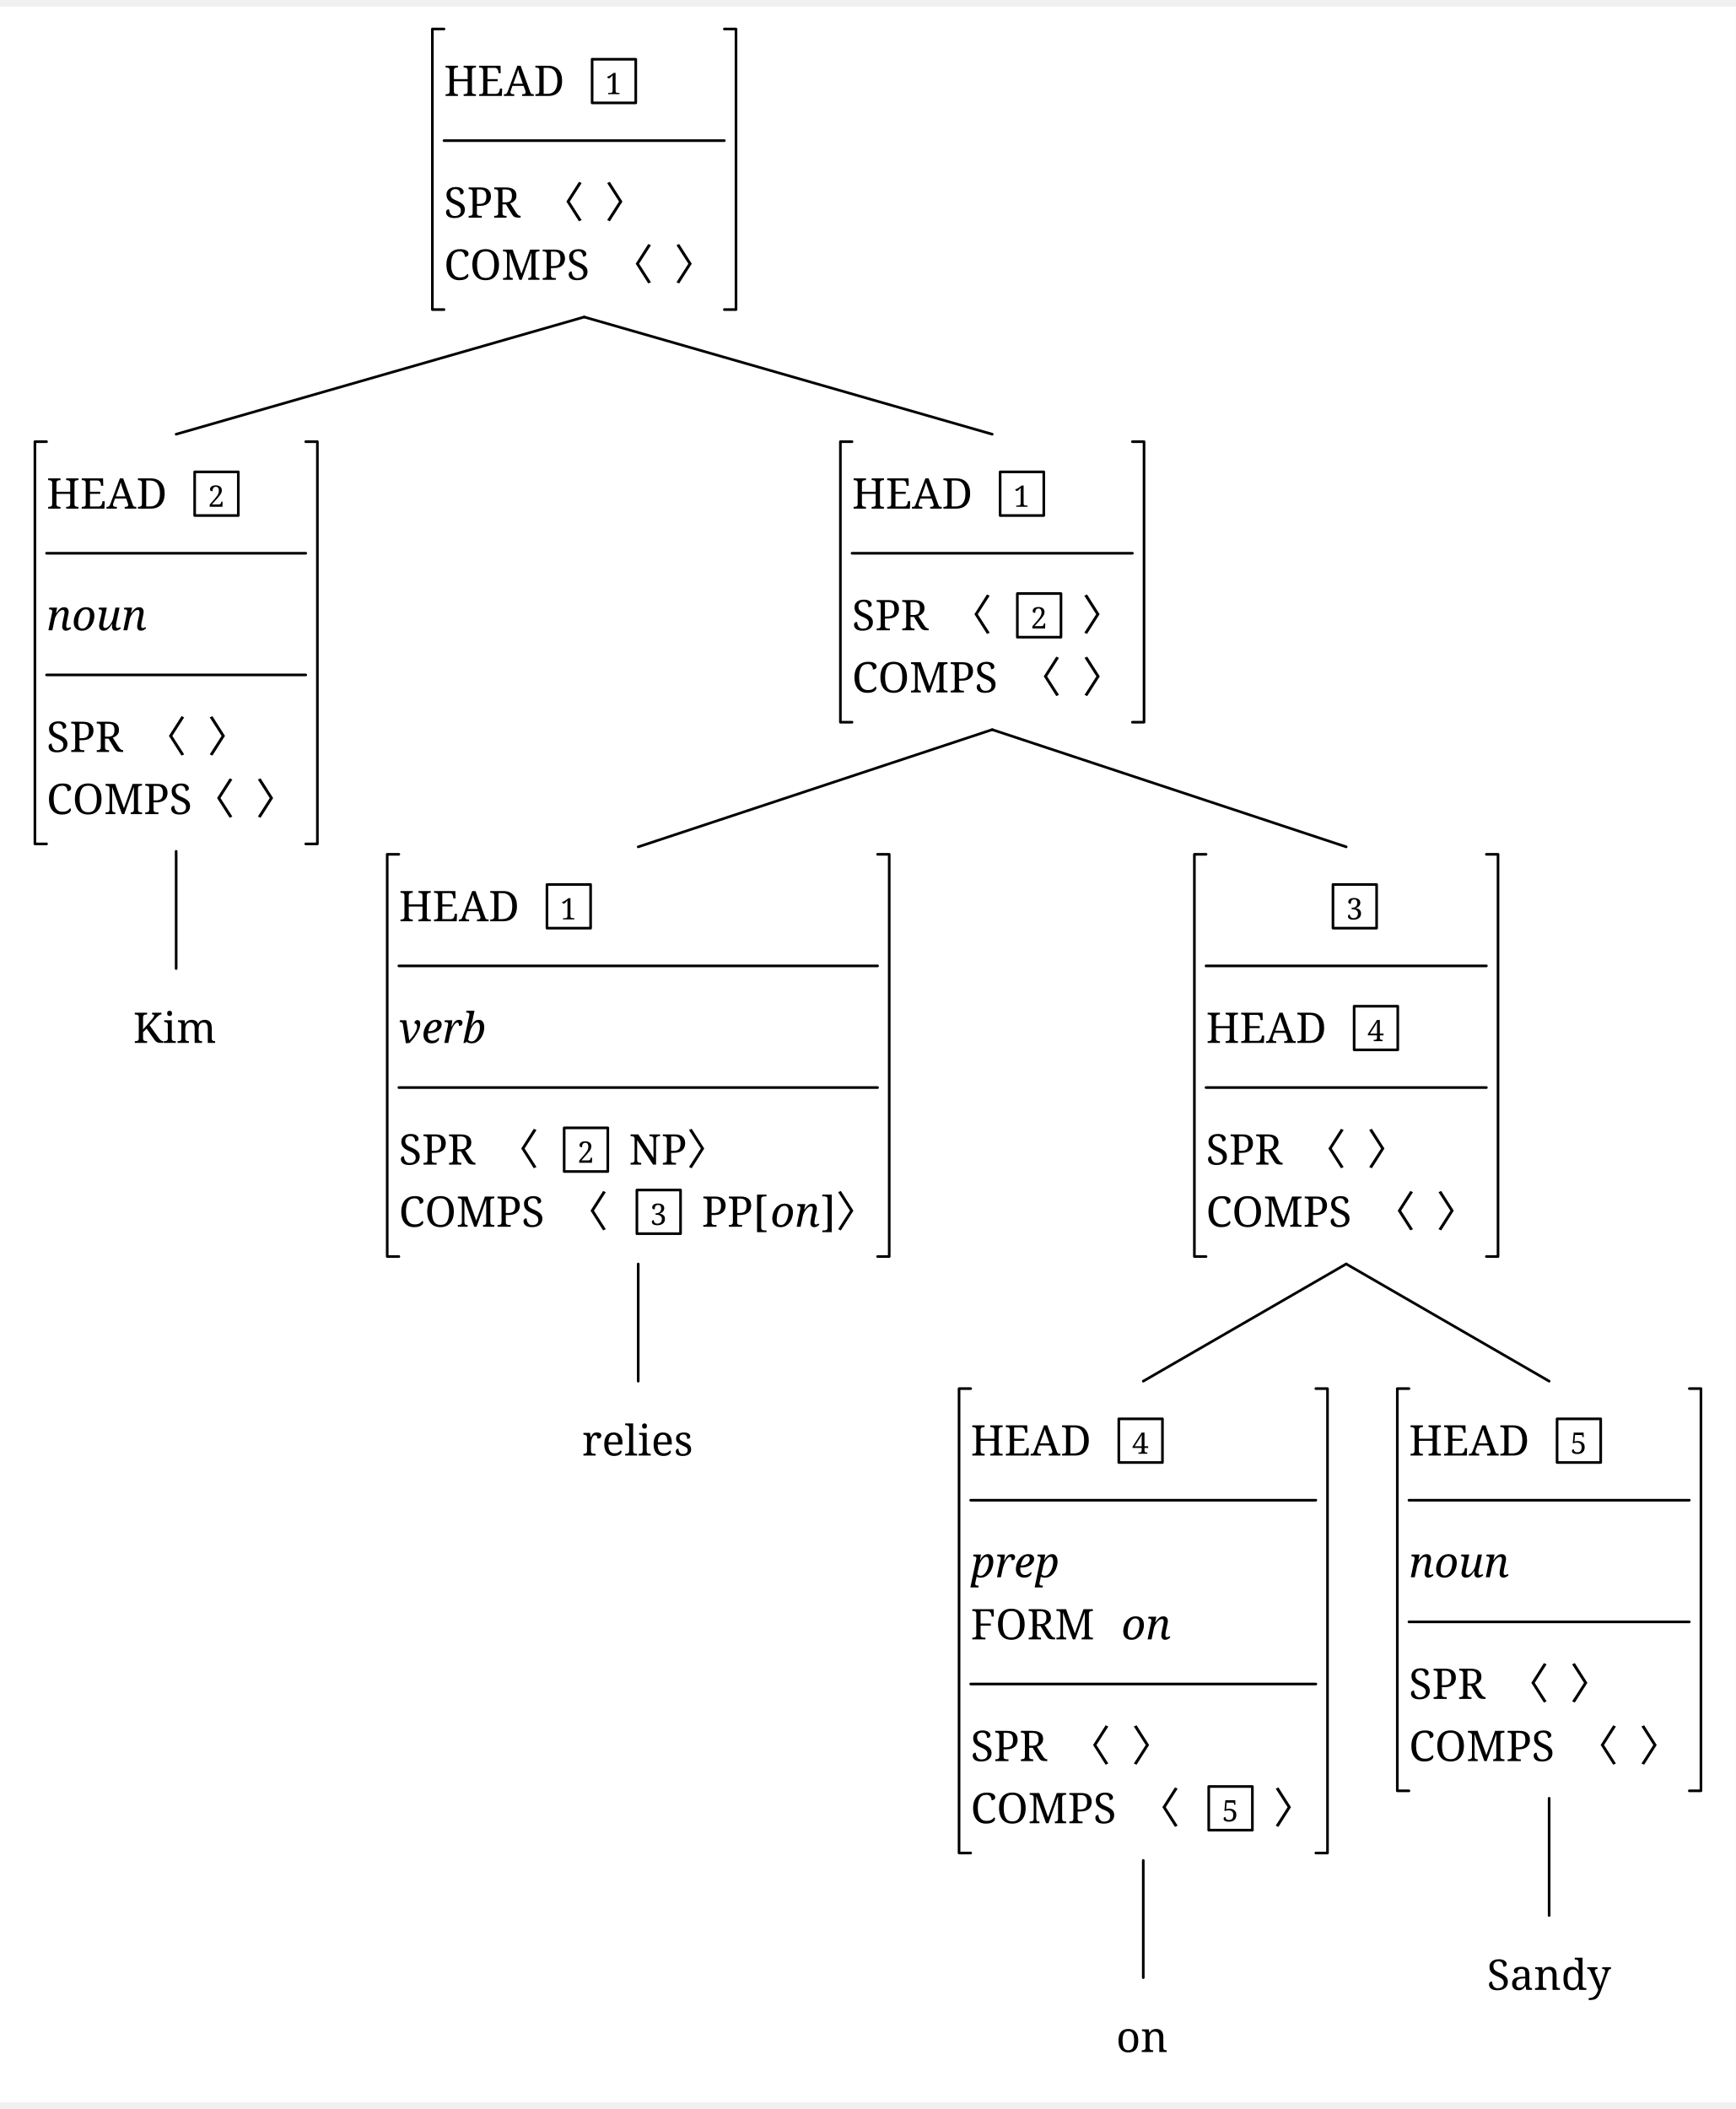
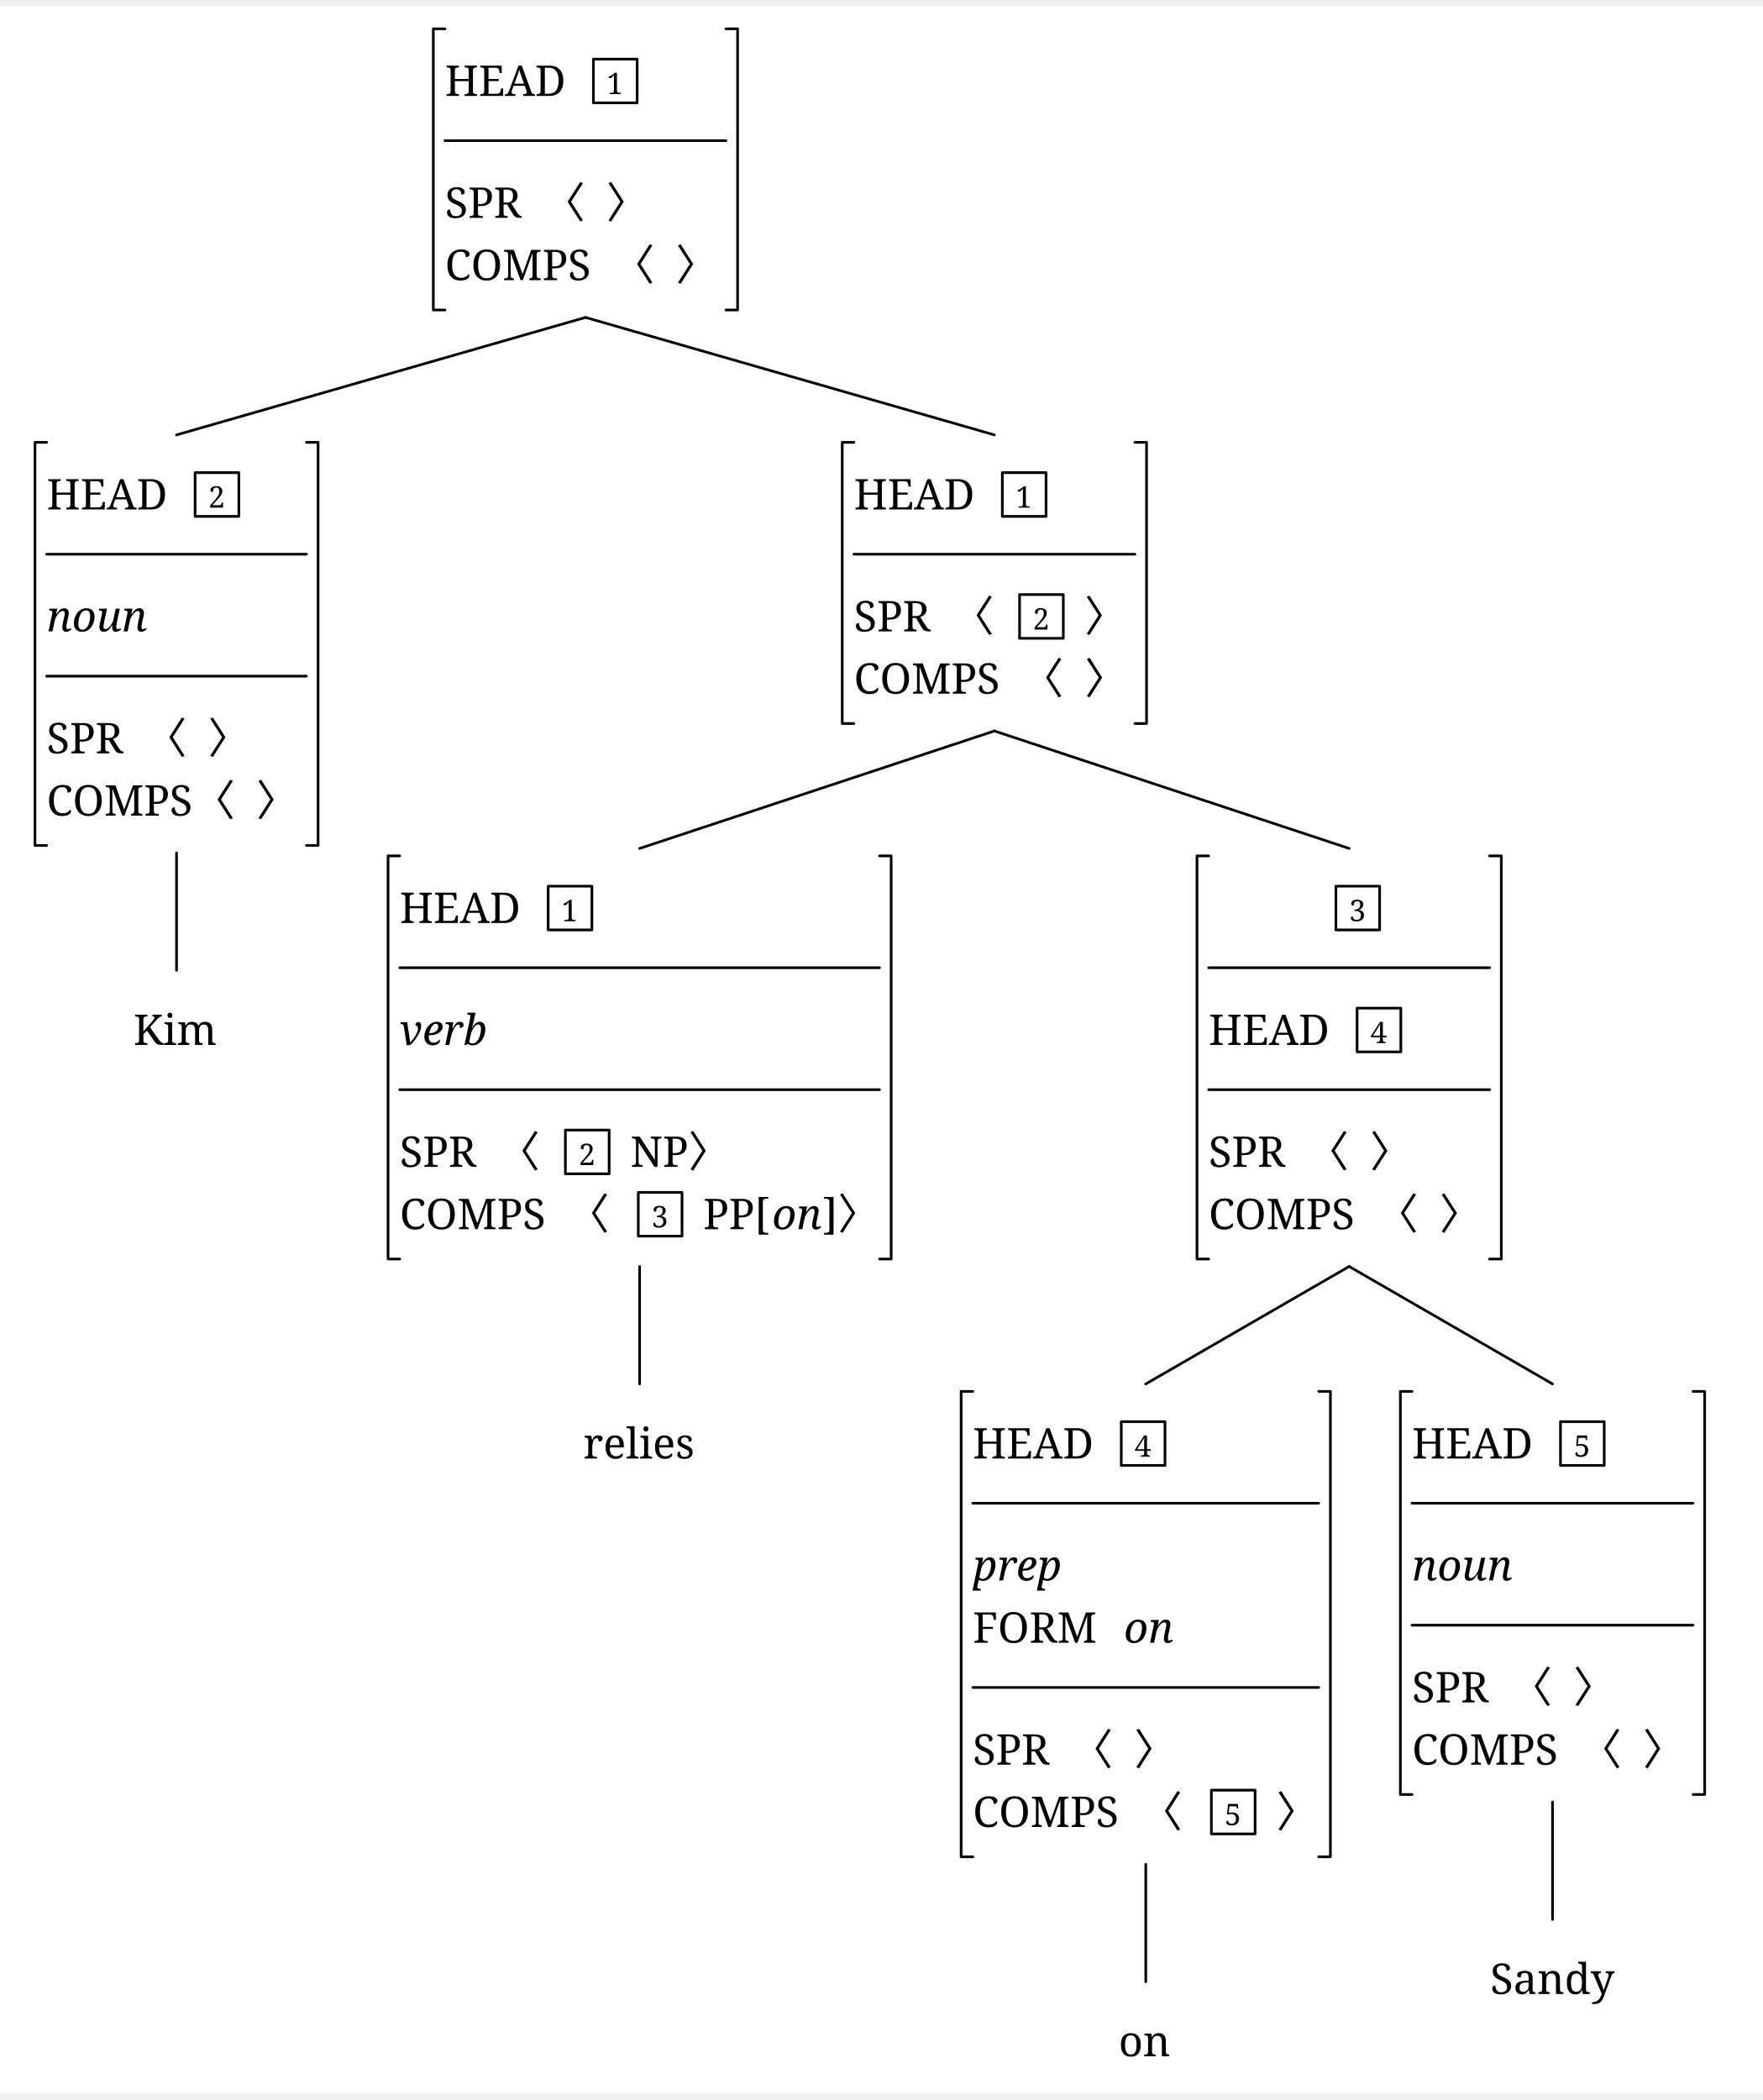
- <svg xmlns="http://www.w3.org/2000/svg" width="1295" height="1573.25" viewBox="-17.6, 0, 1312.6, 1584.5" version="1.1">
+ <svg xmlns="http://www.w3.org/2000/svg" width="1312.6" height="1563.375" viewBox="-17.6, 0, 1330.2, 1574.625" version="1.1">
  <defs>
    <marker id="arrow" markerUnits="userSpaceOnUse" viewBox="0 0 10 10" refX="10" refY="5" markerWidth="17.6" markerHeight="17.6" orient="auto">
      <path d="M 0 0 L 10 5 L 0 10" fill="black" />
    </marker>
    <marker id="arrowBackward" markerUnits="userSpaceOnUse" viewBox="0 0 10 10" refX="5" refY="5" markerWidth="17.6" markerHeight="17.6" orient="auto">
      <path d="M 0 0 L 10 5 L 0 10 z" fill="black" />
    </marker>
    <marker id="arrowForward" markerUnits="userSpaceOnUse" viewBox="0 0 10 10" refX="5" refY="5" markerWidth="17.6" markerHeight="17.6" orient="auto">
      <path d="M 10 0 L 0 5 L 10 10 z" fill="black" />
    </marker>
    <marker id="arrowBothways" markerUnits="userSpaceOnUse" viewBox="0 0 30 10" refX="15" refY="5" markerWidth="52.8" markerHeight="17.6" orient="auto">
      <path d="M 0 5 L 10 0 L 10 5 L 20 5 L 20 0 L 30 5 L 20 10 L 20 5 L 10 5 L 10 10 z" fill="black" />
    </marker>
    <pattern id="hatchBlack" x="10" y="10" width="10" height="10" patternUnits="userSpaceOnUse" patternTransform="rotate(45)">
      <line x1="0" y="0" x2="0" y2="10" stroke="black" stroke-width="4" />
    </pattern>
    <pattern id="hatchForNode" x="10" y="10" width="10" height="10" patternUnits="userSpaceOnUse" patternTransform="rotate(45)">
      <line x1="0" y="0" x2="0" y2="10" stroke="black" stroke-width="4" />
    </pattern>
    <pattern id="hatchForLeaf" x="10" y="10" width="10" height="10" patternUnits="userSpaceOnUse" patternTransform="rotate(45)">
      <line x1="0" y="0" x2="0" y2="10" stroke="black" stroke-width="4" />
    </pattern>
  </defs>
-   <rect x="-17.6" y="0" width="1312.6" height="1584.5" stroke="none" fill="white" />"
+   <rect x="-17.6" y="0" width="1330.2" height="1574.625" stroke="none" fill="white" />"
<text white-space="pre" alignment-baseline="text-top" style="fill: black; storoke-width: 0; font-size: 32px;" x="318.137" y="67.5">
    <tspan x="318.137" y="67.5" style="" text-decoration="" font-family="'Noto Serif', 'Noto Serif JP', OpenMoji, 'OpenMoji Color', 'OpenMoji Black', serif">HEAD<tspan style="fill:none;">￭</tspan>
    </tspan>
    <tspan x="440.137" y="66.125" style="font-size: 70%; " text-decoration="" font-family="'Noto Serif', 'Noto Serif JP', OpenMoji, 'OpenMoji Color', 'OpenMoji Black', serif">1</tspan>
    <tspan x="318.137" y="159.5" style="" text-decoration="" font-family="'Noto Serif', 'Noto Serif JP', OpenMoji, 'OpenMoji Color', 'OpenMoji Black', serif">SPR<tspan style="fill:none;">￭</tspan>〈<tspan style="fill:none;">￭</tspan>〉</tspan>
    <tspan x="318.137" y="206.5" style="" text-decoration="" font-family="'Noto Serif', 'Noto Serif JP', OpenMoji, 'OpenMoji Color', 'OpenMoji Black', serif">COMPS<tspan style="fill:none;">￭</tspan>〈<tspan style="fill:none;">￭</tspan>〉</tspan>
  </text>
  <text white-space="pre" alignment-baseline="text-top" style="fill: black; storoke-width: 0; font-size: 32px;" x="17.6" y="379.5">
    <tspan x="17.6" y="379.5" style="" text-decoration="" font-family="'Noto Serif', 'Noto Serif JP', OpenMoji, 'OpenMoji Color', 'OpenMoji Black', serif">HEAD<tspan style="fill:none;">￭</tspan>
    </tspan>
    <tspan x="139.6" y="378.125" style="font-size: 70%; " text-decoration="" font-family="'Noto Serif', 'Noto Serif JP', OpenMoji, 'OpenMoji Color', 'OpenMoji Black', serif">2</tspan>
    <tspan x="17.6" y="471.5" style="font-style: italic; " text-decoration="" font-family="'Noto Serif', 'Noto Serif JP', OpenMoji, 'OpenMoji Color', 'OpenMoji Black', serif">noun</tspan>
    <tspan x="17.6" y="563.5" style="" text-decoration="" font-family="'Noto Serif', 'Noto Serif JP', OpenMoji, 'OpenMoji Color', 'OpenMoji Black', serif">SPR<tspan style="fill:none;">￭</tspan>〈<tspan style="fill:none;">￭</tspan>〉</tspan>
    <tspan x="17.6" y="610.5" style="" text-decoration="" font-family="'Noto Serif', 'Noto Serif JP', OpenMoji, 'OpenMoji Color', 'OpenMoji Black', serif">COMPS〈<tspan style="fill:none;">￭</tspan>〉</tspan>
  </text>
  <text white-space="pre" alignment-baseline="text-top" style="fill: black; storoke-width: 0; font-size: 32px;" x="83.1" y="783.5">
    <tspan x="83.1" y="783.5" style="" text-decoration="" font-family="'Noto Serif', 'Noto Serif JP', OpenMoji, 'OpenMoji Color', 'OpenMoji Black', serif">Kim</tspan>
  </text>
  <text white-space="pre" alignment-baseline="text-top" style="fill: black; storoke-width: 0; font-size: 32px;" x="626.675" y="379.5">
    <tspan x="626.675" y="379.5" style="" text-decoration="" font-family="'Noto Serif', 'Noto Serif JP', OpenMoji, 'OpenMoji Color', 'OpenMoji Black', serif">HEAD<tspan style="fill:none;">￭</tspan>
    </tspan>
    <tspan x="748.675" y="378.125" style="font-size: 70%; " text-decoration="" font-family="'Noto Serif', 'Noto Serif JP', OpenMoji, 'OpenMoji Color', 'OpenMoji Black', serif">1</tspan>
    <tspan x="626.675" y="471.5" style="" text-decoration="" font-family="'Noto Serif', 'Noto Serif JP', OpenMoji, 'OpenMoji Color', 'OpenMoji Black', serif">SPR<tspan style="fill:none;">￭</tspan>〈<tspan style="fill:none;">￭</tspan>
    </tspan>
    <tspan x="761.675" y="470.125" style="font-size: 70%; " text-decoration="" font-family="'Noto Serif', 'Noto Serif JP', OpenMoji, 'OpenMoji Color', 'OpenMoji Black', serif">2</tspan>
    <tspan x="784.675" y="471.5" style="" text-decoration="" font-family="'Noto Serif', 'Noto Serif JP', OpenMoji, 'OpenMoji Color', 'OpenMoji Black', serif">
      <tspan style="fill:none;">￭</tspan>〉</tspan>
    <tspan x="626.675" y="518.5" style="" text-decoration="" font-family="'Noto Serif', 'Noto Serif JP', OpenMoji, 'OpenMoji Color', 'OpenMoji Black', serif">COMPS<tspan style="fill:none;">￭</tspan>〈<tspan style="fill:none;">￭</tspan>〉</tspan>
  </text>
  <text white-space="pre" alignment-baseline="text-top" style="fill: black; storoke-width: 0; font-size: 32px;" x="284.0" y="691.5">
    <tspan x="284.0" y="691.5" style="" text-decoration="" font-family="'Noto Serif', 'Noto Serif JP', OpenMoji, 'OpenMoji Color', 'OpenMoji Black', serif">HEAD<tspan style="fill:none;">￭</tspan>
    </tspan>
    <tspan x="406.0" y="690.125" style="font-size: 70%; " text-decoration="" font-family="'Noto Serif', 'Noto Serif JP', OpenMoji, 'OpenMoji Color', 'OpenMoji Black', serif">1</tspan>
    <tspan x="284.0" y="783.5" style="font-style: italic; " text-decoration="" font-family="'Noto Serif', 'Noto Serif JP', OpenMoji, 'OpenMoji Color', 'OpenMoji Black', serif">verb</tspan>
    <tspan x="284.0" y="875.5" style="" text-decoration="" font-family="'Noto Serif', 'Noto Serif JP', OpenMoji, 'OpenMoji Color', 'OpenMoji Black', serif">SPR<tspan style="fill:none;">￭</tspan>〈<tspan style="fill:none;">￭</tspan>
    </tspan>
    <tspan x="419.0" y="874.125" style="font-size: 70%; " text-decoration="" font-family="'Noto Serif', 'Noto Serif JP', OpenMoji, 'OpenMoji Color', 'OpenMoji Black', serif">2</tspan>
    <tspan x="442.0" y="875.5" style="" text-decoration="" font-family="'Noto Serif', 'Noto Serif JP', OpenMoji, 'OpenMoji Color', 'OpenMoji Black', serif">
      <tspan style="fill:none;">￭</tspan>NP〉</tspan>
    <tspan x="284.0" y="922.5" style="" text-decoration="" font-family="'Noto Serif', 'Noto Serif JP', OpenMoji, 'OpenMoji Color', 'OpenMoji Black', serif">COMPS<tspan style="fill:none;">￭</tspan>〈<tspan style="fill:none;">￭</tspan>
    </tspan>
    <tspan x="474.0" y="921.125" style="font-size: 70%; " text-decoration="" font-family="'Noto Serif', 'Noto Serif JP', OpenMoji, 'OpenMoji Color', 'OpenMoji Black', serif">3</tspan>
    <tspan x="497.0" y="922.5" style="" text-decoration="" font-family="'Noto Serif', 'Noto Serif JP', OpenMoji, 'OpenMoji Color', 'OpenMoji Black', serif">
      <tspan style="fill:none;">￭</tspan>PP[</tspan>
    <tspan x="565.0" y="922.5" style="font-style: italic; " text-decoration="" font-family="'Noto Serif', 'Noto Serif JP', OpenMoji, 'OpenMoji Color', 'OpenMoji Black', serif">on</tspan>
    <tspan x="603.0" y="922.5" style="" text-decoration="" font-family="'Noto Serif', 'Noto Serif JP', OpenMoji, 'OpenMoji Color', 'OpenMoji Black', serif">]〉</tspan>
  </text>
  <text white-space="pre" alignment-baseline="text-top" style="fill: black; storoke-width: 0; font-size: 32px;" x="422.5" y="1095.5">
    <tspan x="422.5" y="1095.5" style="" text-decoration="" font-family="'Noto Serif', 'Noto Serif JP', OpenMoji, 'OpenMoji Color', 'OpenMoji Black', serif">relies</tspan>
  </text>
  <text white-space="pre" alignment-baseline="text-top" style="fill: black; storoke-width: 0; font-size: 32px;" x="894.35" y="691.5">
    <tspan x="894.35" y="691.5" style="" text-decoration="" font-family="'Noto Serif', 'Noto Serif JP', OpenMoji, 'OpenMoji Color', 'OpenMoji Black', serif">
      <tspan style="fill:none;">￭￭￭￭￭￭</tspan>
    </tspan>
    <tspan x="1000.35" y="690.125" style="font-size: 70%; " text-decoration="" font-family="'Noto Serif', 'Noto Serif JP', OpenMoji, 'OpenMoji Color', 'OpenMoji Black', serif">3</tspan>
    <tspan x="894.35" y="783.5" style="" text-decoration="" font-family="'Noto Serif', 'Noto Serif JP', OpenMoji, 'OpenMoji Color', 'OpenMoji Black', serif">HEAD<tspan style="fill:none;">￭</tspan>
    </tspan>
    <tspan x="1016.35" y="782.125" style="font-size: 70%; " text-decoration="" font-family="'Noto Serif', 'Noto Serif JP', OpenMoji, 'OpenMoji Color', 'OpenMoji Black', serif">4</tspan>
    <tspan x="894.35" y="875.5" style="" text-decoration="" font-family="'Noto Serif', 'Noto Serif JP', OpenMoji, 'OpenMoji Color', 'OpenMoji Black', serif">SPR<tspan style="fill:none;">￭</tspan>〈<tspan style="fill:none;">￭</tspan>〉</tspan>
    <tspan x="894.35" y="922.5" style="" text-decoration="" font-family="'Noto Serif', 'Noto Serif JP', OpenMoji, 'OpenMoji Color', 'OpenMoji Black', serif">COMPS<tspan style="fill:none;">￭</tspan>〈<tspan style="fill:none;">￭</tspan>〉</tspan>
  </text>
  <text white-space="pre" alignment-baseline="text-top" style="fill: black; storoke-width: 0; font-size: 32px;" x="716.4" y="1095.5">
    <tspan x="716.4" y="1095.5" style="" text-decoration="" font-family="'Noto Serif', 'Noto Serif JP', OpenMoji, 'OpenMoji Color', 'OpenMoji Black', serif">HEAD<tspan style="fill:none;">￭</tspan>
    </tspan>
    <tspan x="838.4" y="1094.125" style="font-size: 70%; " text-decoration="" font-family="'Noto Serif', 'Noto Serif JP', OpenMoji, 'OpenMoji Color', 'OpenMoji Black', serif">4</tspan>
    <tspan x="716.4" y="1187.5" style="font-style: italic; " text-decoration="" font-family="'Noto Serif', 'Noto Serif JP', OpenMoji, 'OpenMoji Color', 'OpenMoji Black', serif">prep</tspan>
    <tspan x="716.4" y="1234.5" style="" text-decoration="" font-family="'Noto Serif', 'Noto Serif JP', OpenMoji, 'OpenMoji Color', 'OpenMoji Black', serif">FORM<tspan style="fill:none;">￭</tspan>
    </tspan>
    <tspan x="830.4" y="1234.5" style="font-style: italic; " text-decoration="" font-family="'Noto Serif', 'Noto Serif JP', OpenMoji, 'OpenMoji Color', 'OpenMoji Black', serif">on</tspan>
    <tspan x="716.4" y="1326.5" style="" text-decoration="" font-family="'Noto Serif', 'Noto Serif JP', OpenMoji, 'OpenMoji Color', 'OpenMoji Black', serif">SPR<tspan style="fill:none;">￭</tspan>〈<tspan style="fill:none;">￭</tspan>〉</tspan>
    <tspan x="716.4" y="1373.5" style="" text-decoration="" font-family="'Noto Serif', 'Noto Serif JP', OpenMoji, 'OpenMoji Color', 'OpenMoji Black', serif">COMPS<tspan style="fill:none;">￭</tspan>〈<tspan style="fill:none;">￭</tspan>
    </tspan>
    <tspan x="906.4" y="1372.125" style="font-size: 70%; " text-decoration="" font-family="'Noto Serif', 'Noto Serif JP', OpenMoji, 'OpenMoji Color', 'OpenMoji Black', serif">5</tspan>
    <tspan x="929.4" y="1373.5" style="" text-decoration="" font-family="'Noto Serif', 'Noto Serif JP', OpenMoji, 'OpenMoji Color', 'OpenMoji Black', serif">
      <tspan style="fill:none;">￭</tspan>〉</tspan>
  </text>
  <text white-space="pre" alignment-baseline="text-top" style="fill: black; storoke-width: 0; font-size: 32px;" x="826.4" y="1546.5">
    <tspan x="826.4" y="1546.5" style="" text-decoration="" font-family="'Noto Serif', 'Noto Serif JP', OpenMoji, 'OpenMoji Color', 'OpenMoji Black', serif">on</tspan>
  </text>
  <text white-space="pre" alignment-baseline="text-top" style="fill: black; storoke-width: 0; font-size: 32px;" x="1047.8" y="1095.5">
    <tspan x="1047.8" y="1095.5" style="" text-decoration="" font-family="'Noto Serif', 'Noto Serif JP', OpenMoji, 'OpenMoji Color', 'OpenMoji Black', serif">HEAD<tspan style="fill:none;">￭</tspan>
    </tspan>
    <tspan x="1169.8" y="1094.125" style="font-size: 70%; " text-decoration="" font-family="'Noto Serif', 'Noto Serif JP', OpenMoji, 'OpenMoji Color', 'OpenMoji Black', serif">5</tspan>
    <tspan x="1047.8" y="1187.5" style="font-style: italic; " text-decoration="" font-family="'Noto Serif', 'Noto Serif JP', OpenMoji, 'OpenMoji Color', 'OpenMoji Black', serif">noun</tspan>
    <tspan x="1047.8" y="1279.5" style="" text-decoration="" font-family="'Noto Serif', 'Noto Serif JP', OpenMoji, 'OpenMoji Color', 'OpenMoji Black', serif">SPR<tspan style="fill:none;">￭</tspan>〈<tspan style="fill:none;">￭</tspan>〉</tspan>
    <tspan x="1047.8" y="1326.5" style="" text-decoration="" font-family="'Noto Serif', 'Noto Serif JP', OpenMoji, 'OpenMoji Color', 'OpenMoji Black', serif">COMPS<tspan style="fill:none;">￭</tspan>〈<tspan style="fill:none;">￭</tspan>〉</tspan>
  </text>
  <text white-space="pre" alignment-baseline="text-top" style="fill: black; storoke-width: 0; font-size: 32px;" x="1106.8" y="1499.5">
    <tspan x="1106.8" y="1499.5" style="" text-decoration="" font-family="'Noto Serif', 'Noto Serif JP', OpenMoji, 'OpenMoji Color', 'OpenMoji Black', serif">Sandy</tspan>
  </text>
  <line style="fill: none; stroke:black; stroke-width:2; stroke-linejoin:round; stroke-linecap:round;" x1="115.6" y1="323.25" x2="424.137" y2="234.625" />
  <line style="fill: none; stroke:black; stroke-width:2; stroke-linejoin:round; stroke-linecap:round;" x1="732.675" y1="323.25" x2="424.137" y2="234.625" />
  <line style="fill: none; stroke:black; stroke-width:2; stroke-linejoin:round; stroke-linecap:round;" x1="115.6" y1="727.25" x2="115.6" y2="638.625" />
  <line style="fill: none; stroke:black; stroke-width:2; stroke-linejoin:round; stroke-linecap:round;" x1="465" y1="635.25" x2="732.675" y2="546.625" />
  <line style="fill: none; stroke:black; stroke-width:2; stroke-linejoin:round; stroke-linecap:round;" x1="1000.35" y1="635.25" x2="732.675" y2="546.625" />
  <line style="fill: none; stroke:black; stroke-width:2; stroke-linejoin:round; stroke-linecap:round;" x1="465" y1="1039.25" x2="465" y2="950.625" />
  <line style="fill: none; stroke:black; stroke-width:2; stroke-linejoin:round; stroke-linecap:round;" x1="846.9" y1="1039.25" x2="1000.35" y2="950.625" />
  <line style="fill: none; stroke:black; stroke-width:2; stroke-linejoin:round; stroke-linecap:round;" x1="1153.8" y1="1039.25" x2="1000.35" y2="950.625" />
  <line style="fill: none; stroke:black; stroke-width:2; stroke-linejoin:round; stroke-linecap:round;" x1="846.9" y1="1490.25" x2="846.9" y2="1401.625" />
  <line style="fill: none; stroke:black; stroke-width:2; stroke-linejoin:round; stroke-linecap:round;" x1="1153.8" y1="1443.25" x2="1153.8" y2="1354.625" />
  <rect style="stroke: black; stroke-linejoin:round; stroke-width:2;" x="430.137" y="39.725" width="33.0" height="33.0" fill="none" />
  <line style="stroke:black; fill:none; stroke-linecap:round; stroke-width:2; " x1="318.137" y1="101.25" x2="530.137" y2="101.25" />
  <polyline style="stroke:black; stroke-width:2; fill:none; stroke-linejoin:round; stroke-linecap:round;" points="318.137,16.875 309.337,16.875 309.337,229.0 318.137,229.0" />
  <polyline style="stroke:black; stroke-width:2; fill:none; stroke-linejoin:round; stroke-linecap:round;" points="530.137,16.875 538.937,16.875 538.937,229.0 530.137,229.0" />
  <rect style="stroke: black; stroke-linejoin:round; stroke-width:2;" x="129.6" y="351.725" width="33.0" height="33.0" fill="none" />
  <line style="stroke:black; fill:none; stroke-linecap:round; stroke-width:2; " x1="17.6" y1="413.25" x2="213.6" y2="413.25" />
  <line style="stroke:black; fill:none; stroke-linecap:round; stroke-width:2; " x1="17.6" y1="505.25" x2="213.6" y2="505.25" />
  <polyline style="stroke:black; stroke-width:2; fill:none; stroke-linejoin:round; stroke-linecap:round;" points="17.6,328.875 8.8,328.875 8.8,633.0 17.6,633.0" />
  <polyline style="stroke:black; stroke-width:2; fill:none; stroke-linejoin:round; stroke-linecap:round;" points="213.6,328.875 222.4,328.875 222.4,633.0 213.6,633.0" />
  <rect style="stroke: black; stroke-linejoin:round; stroke-width:2;" x="738.675" y="351.725" width="33.0" height="33.0" fill="none" />
  <line style="stroke:black; fill:none; stroke-linecap:round; stroke-width:2; " x1="626.675" y1="413.25" x2="838.675" y2="413.25" />
  <rect style="stroke: black; stroke-linejoin:round; stroke-width:2;" x="751.675" y="443.725" width="33.0" height="33.0" fill="none" />
  <polyline style="stroke:black; stroke-width:2; fill:none; stroke-linejoin:round; stroke-linecap:round;" points="626.675,328.875 617.875,328.875 617.875,541.0 626.675,541.0" />
  <polyline style="stroke:black; stroke-width:2; fill:none; stroke-linejoin:round; stroke-linecap:round;" points="838.675,328.875 847.475,328.875 847.475,541.0 838.675,541.0" />
  <rect style="stroke: black; stroke-linejoin:round; stroke-width:2;" x="396.0" y="663.725" width="33.0" height="33.0" fill="none" />
  <line style="stroke:black; fill:none; stroke-linecap:round; stroke-width:2; " x1="284.0" y1="725.25" x2="646.0" y2="725.25" />
  <line style="stroke:black; fill:none; stroke-linecap:round; stroke-width:2; " x1="284.0" y1="817.25" x2="646.0" y2="817.25" />
  <rect style="stroke: black; stroke-linejoin:round; stroke-width:2;" x="409.0" y="847.725" width="33.0" height="33.0" fill="none" />
  <rect style="stroke: black; stroke-linejoin:round; stroke-width:2;" x="464.0" y="894.725" width="33.0" height="33.0" fill="none" />
  <polyline style="stroke:black; stroke-width:2; fill:none; stroke-linejoin:round; stroke-linecap:round;" points="284.0,640.875 275.2,640.875 275.2,945.0 284.0,945.0" />
  <polyline style="stroke:black; stroke-width:2; fill:none; stroke-linejoin:round; stroke-linecap:round;" points="646.0,640.875 654.8,640.875 654.8,945.0 646.0,945.0" />
  <rect style="stroke: black; stroke-linejoin:round; stroke-width:2;" x="990.35" y="663.725" width="33.0" height="33.0" fill="none" />
  <line style="stroke:black; fill:none; stroke-linecap:round; stroke-width:2; " x1="894.35" y1="725.25" x2="1106.35" y2="725.25" />
  <rect style="stroke: black; stroke-linejoin:round; stroke-width:2;" x="1006.35" y="755.725" width="33.0" height="33.0" fill="none" />
  <line style="stroke:black; fill:none; stroke-linecap:round; stroke-width:2; " x1="894.35" y1="817.25" x2="1106.35" y2="817.25" />
  <polyline style="stroke:black; stroke-width:2; fill:none; stroke-linejoin:round; stroke-linecap:round;" points="894.35,640.875 885.55,640.875 885.55,945.0 894.35,945.0" />
  <polyline style="stroke:black; stroke-width:2; fill:none; stroke-linejoin:round; stroke-linecap:round;" points="1106.35,640.875 1115.15,640.875 1115.15,945.0 1106.35,945.0" />
  <rect style="stroke: black; stroke-linejoin:round; stroke-width:2;" x="828.4" y="1067.725" width="33.0" height="33.0" fill="none" />
  <line style="stroke:black; fill:none; stroke-linecap:round; stroke-width:2; " x1="716.4" y1="1129.25" x2="977.4" y2="1129.25" />
  <line style="stroke:black; fill:none; stroke-linecap:round; stroke-width:2; " x1="716.4" y1="1268.25" x2="977.4" y2="1268.25" />
  <rect style="stroke: black; stroke-linejoin:round; stroke-width:2;" x="896.4" y="1345.725" width="33.0" height="33.0" fill="none" />
  <polyline style="stroke:black; stroke-width:2; fill:none; stroke-linejoin:round; stroke-linecap:round;" points="716.4,1044.875 707.6,1044.875 707.6,1396.0 716.4,1396.0" />
  <polyline style="stroke:black; stroke-width:2; fill:none; stroke-linejoin:round; stroke-linecap:round;" points="977.4,1044.875 986.2,1044.875 986.2,1396.0 977.4,1396.0" />
  <rect style="stroke: black; stroke-linejoin:round; stroke-width:2;" x="1159.8" y="1067.725" width="33.0" height="33.0" fill="none" />
  <line style="stroke:black; fill:none; stroke-linecap:round; stroke-width:2; " x1="1047.8" y1="1129.25" x2="1259.8" y2="1129.25" />
  <line style="stroke:black; fill:none; stroke-linecap:round; stroke-width:2; " x1="1047.8" y1="1221.25" x2="1259.8" y2="1221.25" />
  <polyline style="stroke:black; stroke-width:2; fill:none; stroke-linejoin:round; stroke-linecap:round;" points="1047.8,1044.875 1039,1044.875 1039,1349.0 1047.8,1349.0" />
  <polyline style="stroke:black; stroke-width:2; fill:none; stroke-linejoin:round; stroke-linecap:round;" points="1259.8,1044.875 1268.6,1044.875 1268.6,1349.0 1259.8,1349.0" />
</svg>
